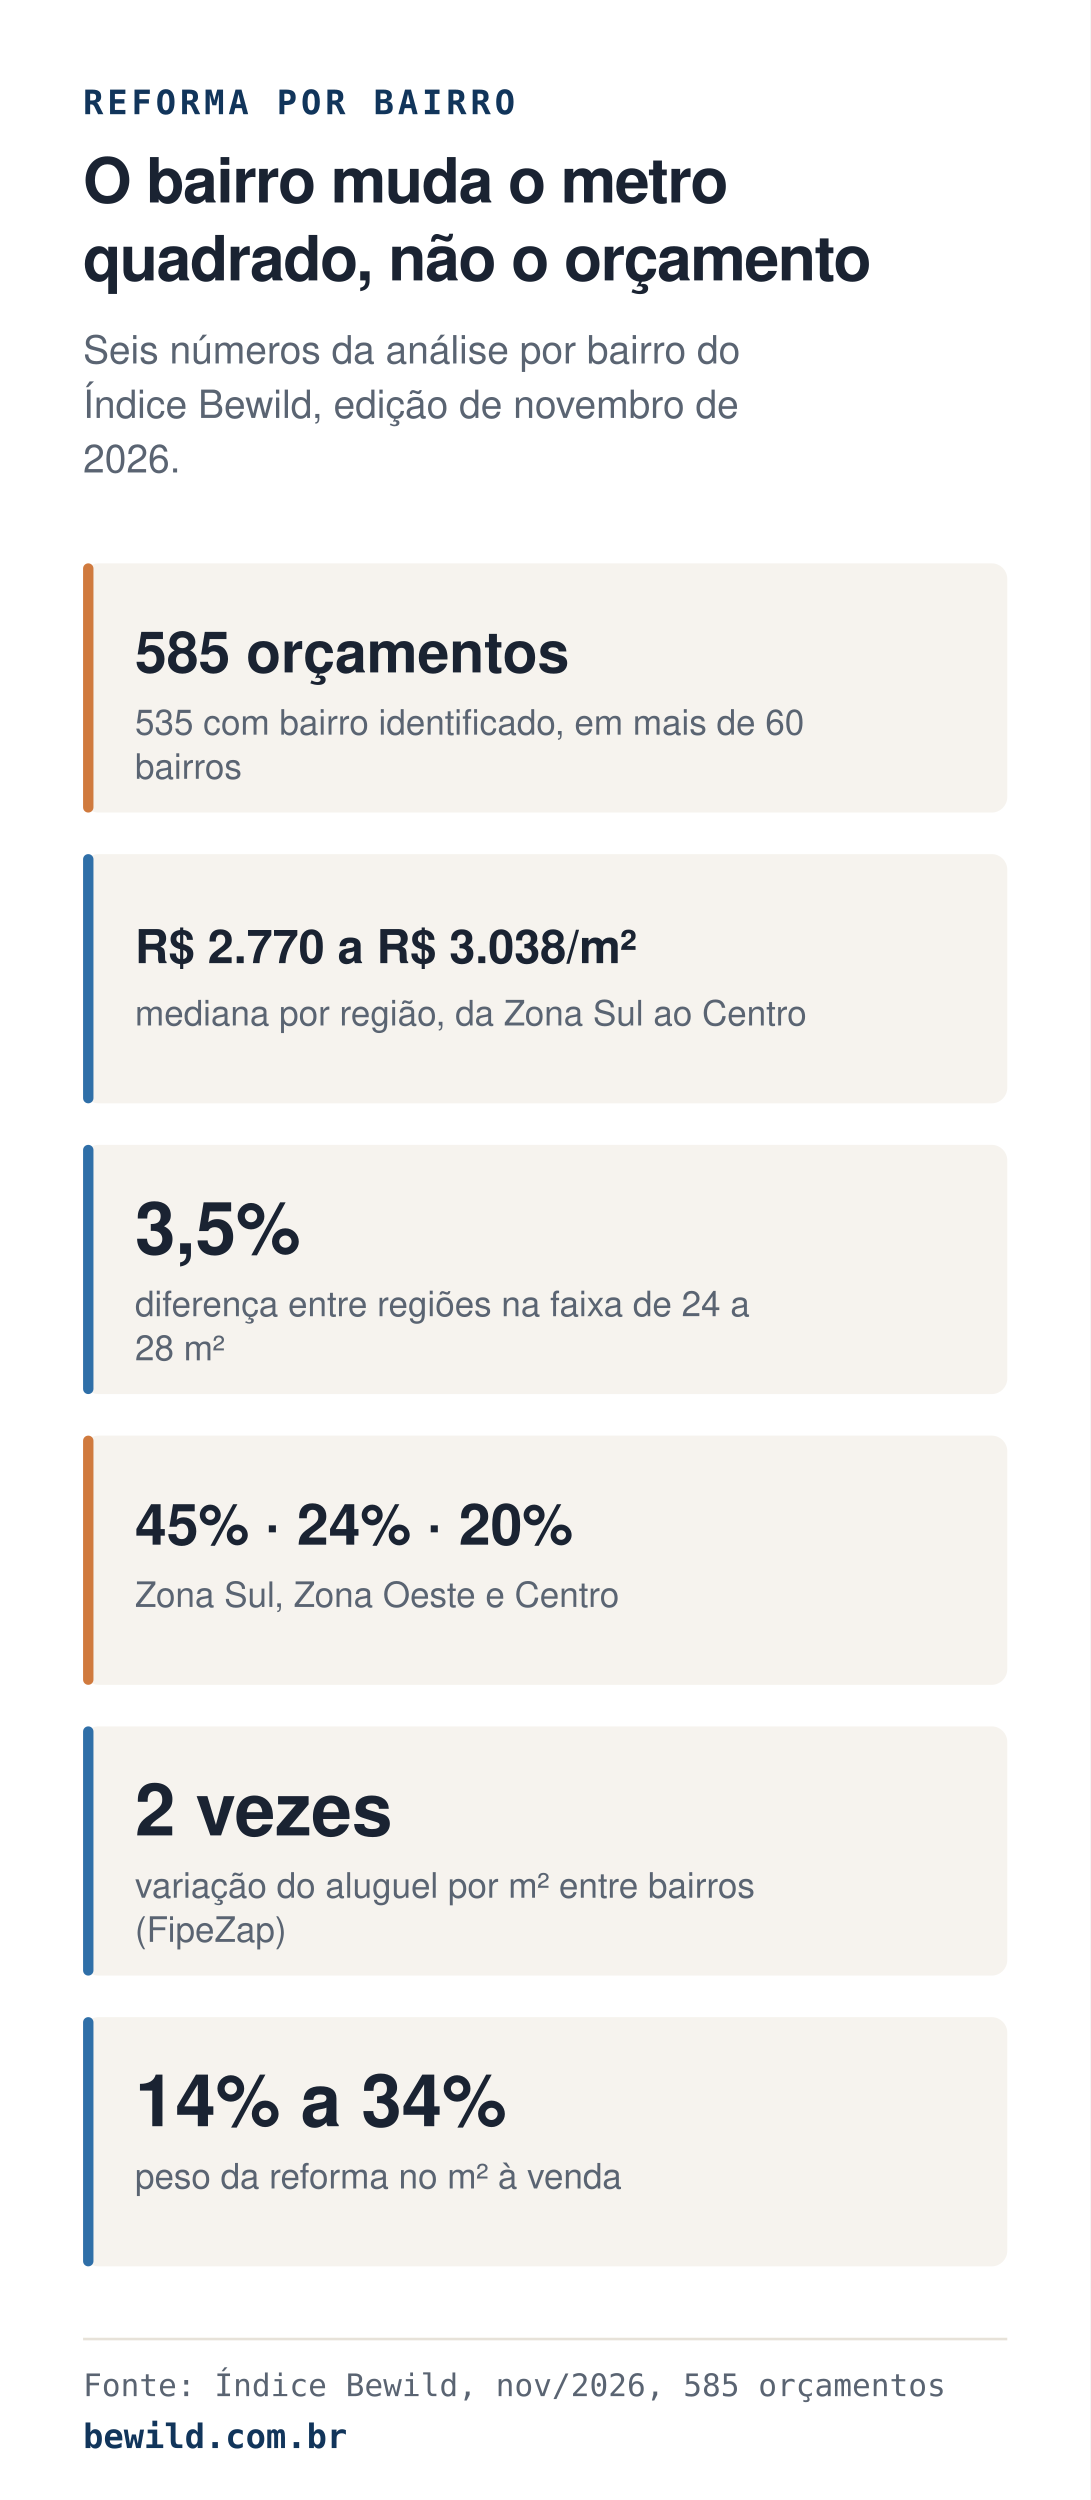
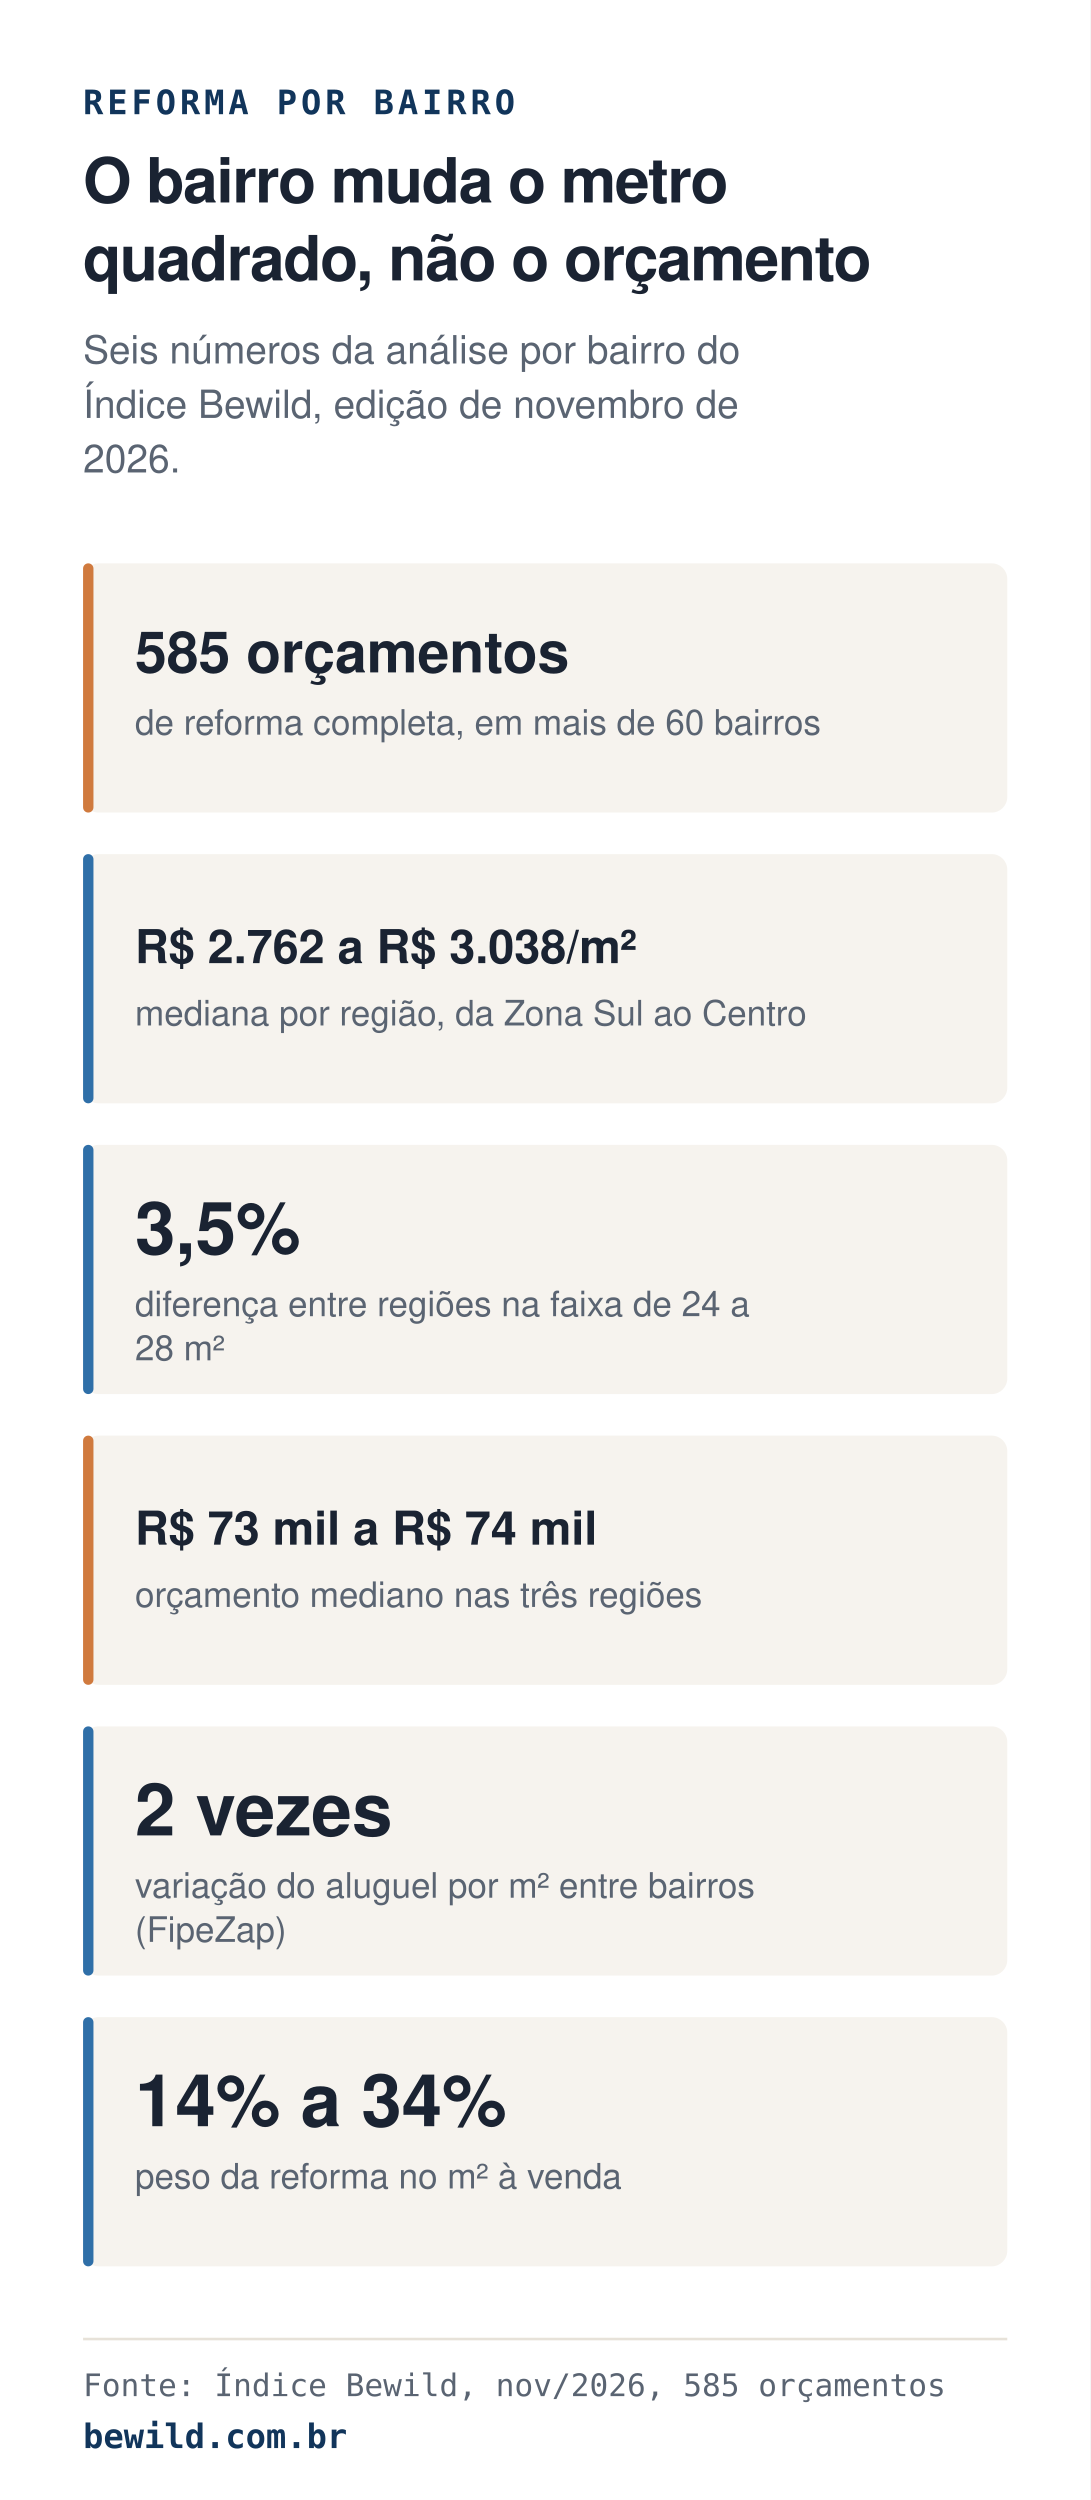
<svg xmlns="http://www.w3.org/2000/svg" viewBox="0 0 420 963" width="420" height="963" role="img" aria-labelledby="t d">
  <style>.s{font-family:Manrope, 'Helvetica Neue', Helvetica, Arial, sans-serif}.m{font-family:'JetBrains Mono', Menlo, Consolas, monospace}</style>
  <rect width="420" height="963" fill="#FFFFFF" />
  <text x="32" y="44" class="m" font-size="13" font-weight="700" fill="#11355B" letter-spacing="1.5">REFORMA POR BAIRRO</text>
  <text x="32" y="78" class="s" font-size="24" font-weight="700" fill="#1A2332" letter-spacing="-0.5">O bairro muda o metro</text>
  <text x="32" y="108" class="s" font-size="24" font-weight="700" fill="#1A2332" letter-spacing="-0.5">quadrado, não o orçamento</text>
  <text x="32" y="140" class="s" font-size="15" fill="#5A6472">Seis números da análise por bairro do</text>
  <text x="32" y="161" class="s" font-size="15" fill="#5A6472">Índice Bewild, edição de novembro de</text>
  <text x="32" y="182" class="s" font-size="15" fill="#5A6472">2026.</text>
  <rect x="32.0" y="217.0" width="356.0" height="96.0" rx="6" fill="#F6F3EE" />
  <rect x="32.0" y="217.0" width="4.0" height="96.0" rx="2" fill="#D07A3E" />
  <text x="52" y="259" class="s" font-size="22" font-weight="700" fill="#1A2332">585 orçamentos</text>
-   <text x="52" y="283" class="s" font-size="13.5" fill="#5A6472">535 com bairro identificado, em mais de 60</text>
-   <text x="52" y="300" class="s" font-size="13.5" fill="#5A6472">bairros</text>
+   <text x="52" y="283" class="s" font-size="13.5" fill="#5A6472">de reforma completa, em mais de 60 bairros</text>
  <rect x="32.0" y="329.0" width="356.0" height="96.0" rx="6" fill="#F6F3EE" />
  <rect x="32.0" y="329.0" width="4.0" height="96.0" rx="2" fill="#2F6FA8" />
-   <text x="52" y="371" class="s" font-size="18" font-weight="700" fill="#1A2332">R$ 2.770 a R$ 3.038/m²</text>
+   <text x="52" y="371" class="s" font-size="18" font-weight="700" fill="#1A2332">R$ 2.762 a R$ 3.038/m²</text>
  <text x="52" y="395" class="s" font-size="13.5" fill="#5A6472">mediana por região, da Zona Sul ao Centro</text>
  <rect x="32.0" y="441.0" width="356.0" height="96.0" rx="6" fill="#F6F3EE" />
  <rect x="32.0" y="441.0" width="4.0" height="96.0" rx="2" fill="#2F6FA8" />
  <text x="52" y="483" class="s" font-size="28" font-weight="700" fill="#1A2332">3,5%</text>
  <text x="52" y="507" class="s" font-size="13.5" fill="#5A6472">diferença entre regiões na faixa de 24 a</text>
  <text x="52" y="524" class="s" font-size="13.5" fill="#5A6472">28 m²</text>
  <rect x="32.0" y="553.0" width="356.0" height="96.0" rx="6" fill="#F6F3EE" />
  <rect x="32.0" y="553.0" width="4.0" height="96.0" rx="2" fill="#D07A3E" />
-   <text x="52" y="595" class="s" font-size="22" font-weight="700" fill="#1A2332">45% · 24% · 20%</text>
-   <text x="52" y="619" class="s" font-size="13.5" fill="#5A6472">Zona Sul, Zona Oeste e Centro</text>
+   <text x="52" y="595" class="s" font-size="18" font-weight="700" fill="#1A2332">R$ 73 mil a R$ 74 mil</text>
+   <text x="52" y="619" class="s" font-size="13.5" fill="#5A6472">orçamento mediano nas três regiões</text>
  <rect x="32.0" y="665.0" width="356.0" height="96.0" rx="6" fill="#F6F3EE" />
  <rect x="32.0" y="665.0" width="4.0" height="96.0" rx="2" fill="#2F6FA8" />
  <text x="52" y="707" class="s" font-size="28" font-weight="700" fill="#1A2332">2 vezes</text>
  <text x="52" y="731" class="s" font-size="13.5" fill="#5A6472">variação do aluguel por m² entre bairros</text>
  <text x="52" y="748" class="s" font-size="13.5" fill="#5A6472">(FipeZap)</text>
  <rect x="32.0" y="777.0" width="356.0" height="96.0" rx="6" fill="#F6F3EE" />
  <rect x="32.0" y="777.0" width="4.0" height="96.0" rx="2" fill="#2F6FA8" />
  <text x="52" y="819" class="s" font-size="28" font-weight="700" fill="#1A2332">14% a 34%</text>
  <text x="52" y="843" class="s" font-size="13.5" fill="#5A6472">peso da reforma no m² à venda</text>
  <line x1="32.0" y1="901.0" x2="388.0" y2="901.0" stroke="#E7E2D9" stroke-width="1" />
  <text x="32" y="923" class="m" font-size="12" fill="#5A6472">Fonte: Índice Bewild, nov/2026, 585 orçamentos</text>
  <text x="32" y="943" class="m" font-size="13" font-weight="700" fill="#11355B">bewild.com.br</text>
</svg>
